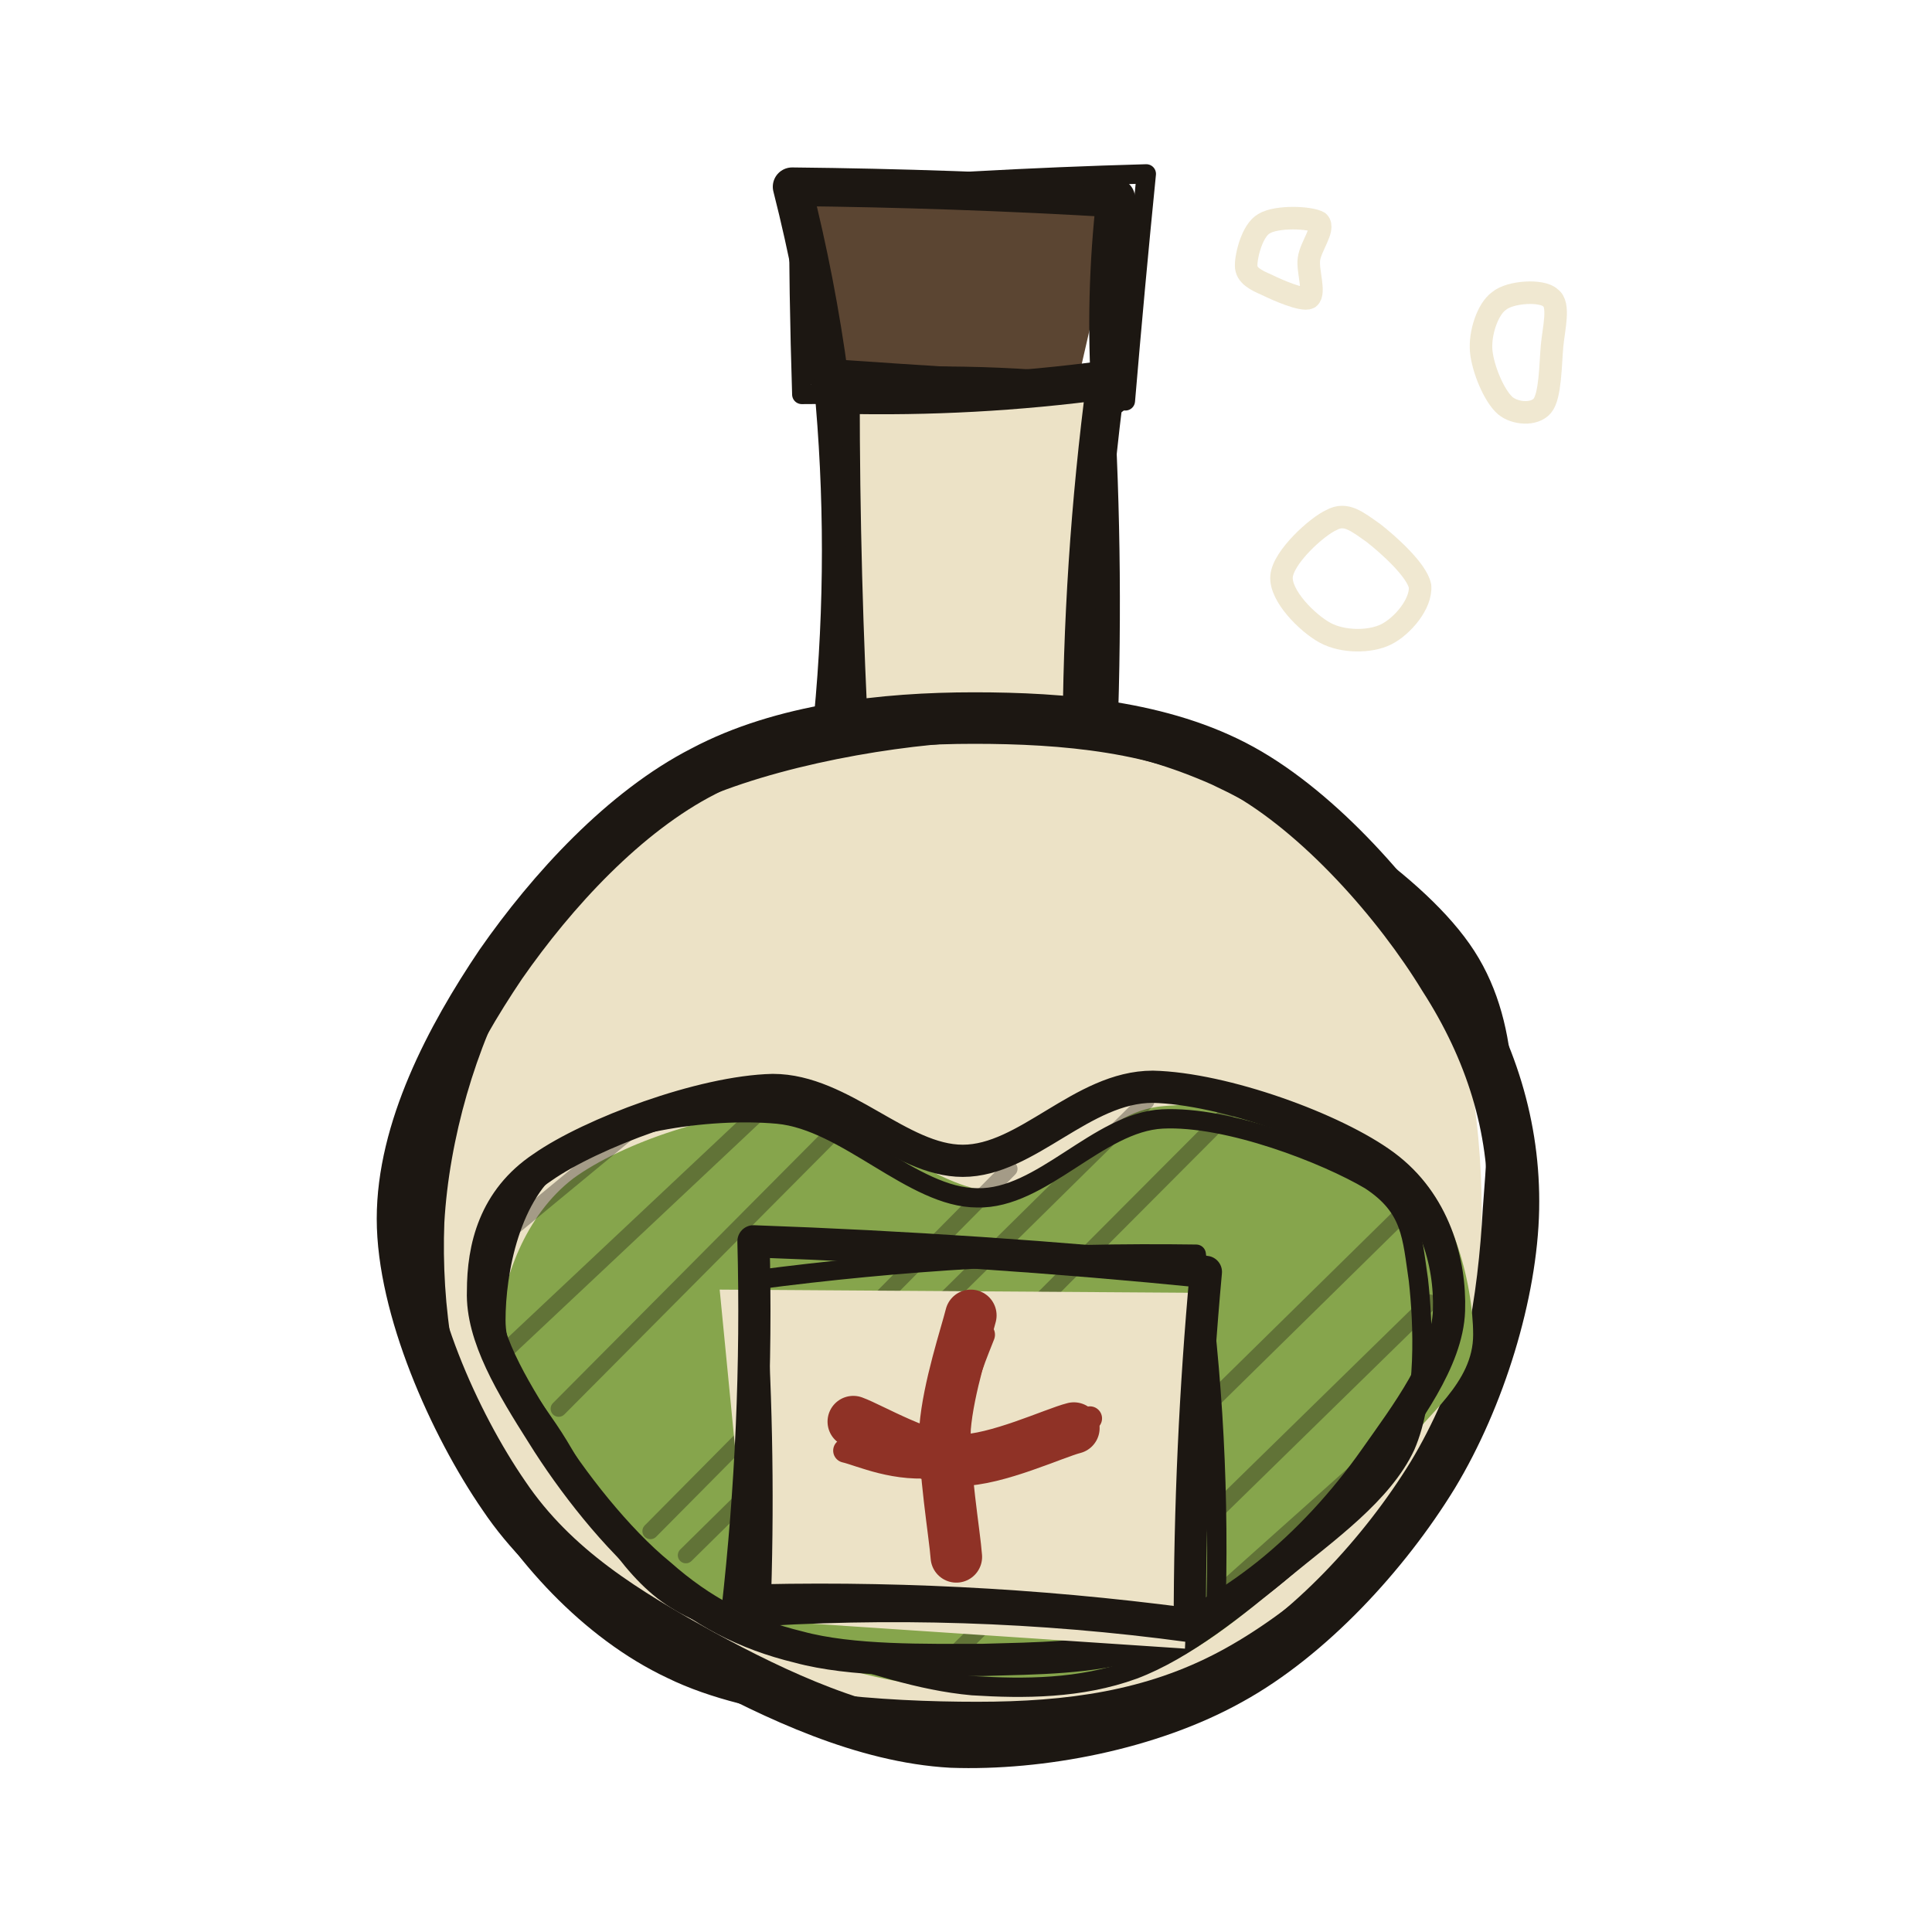
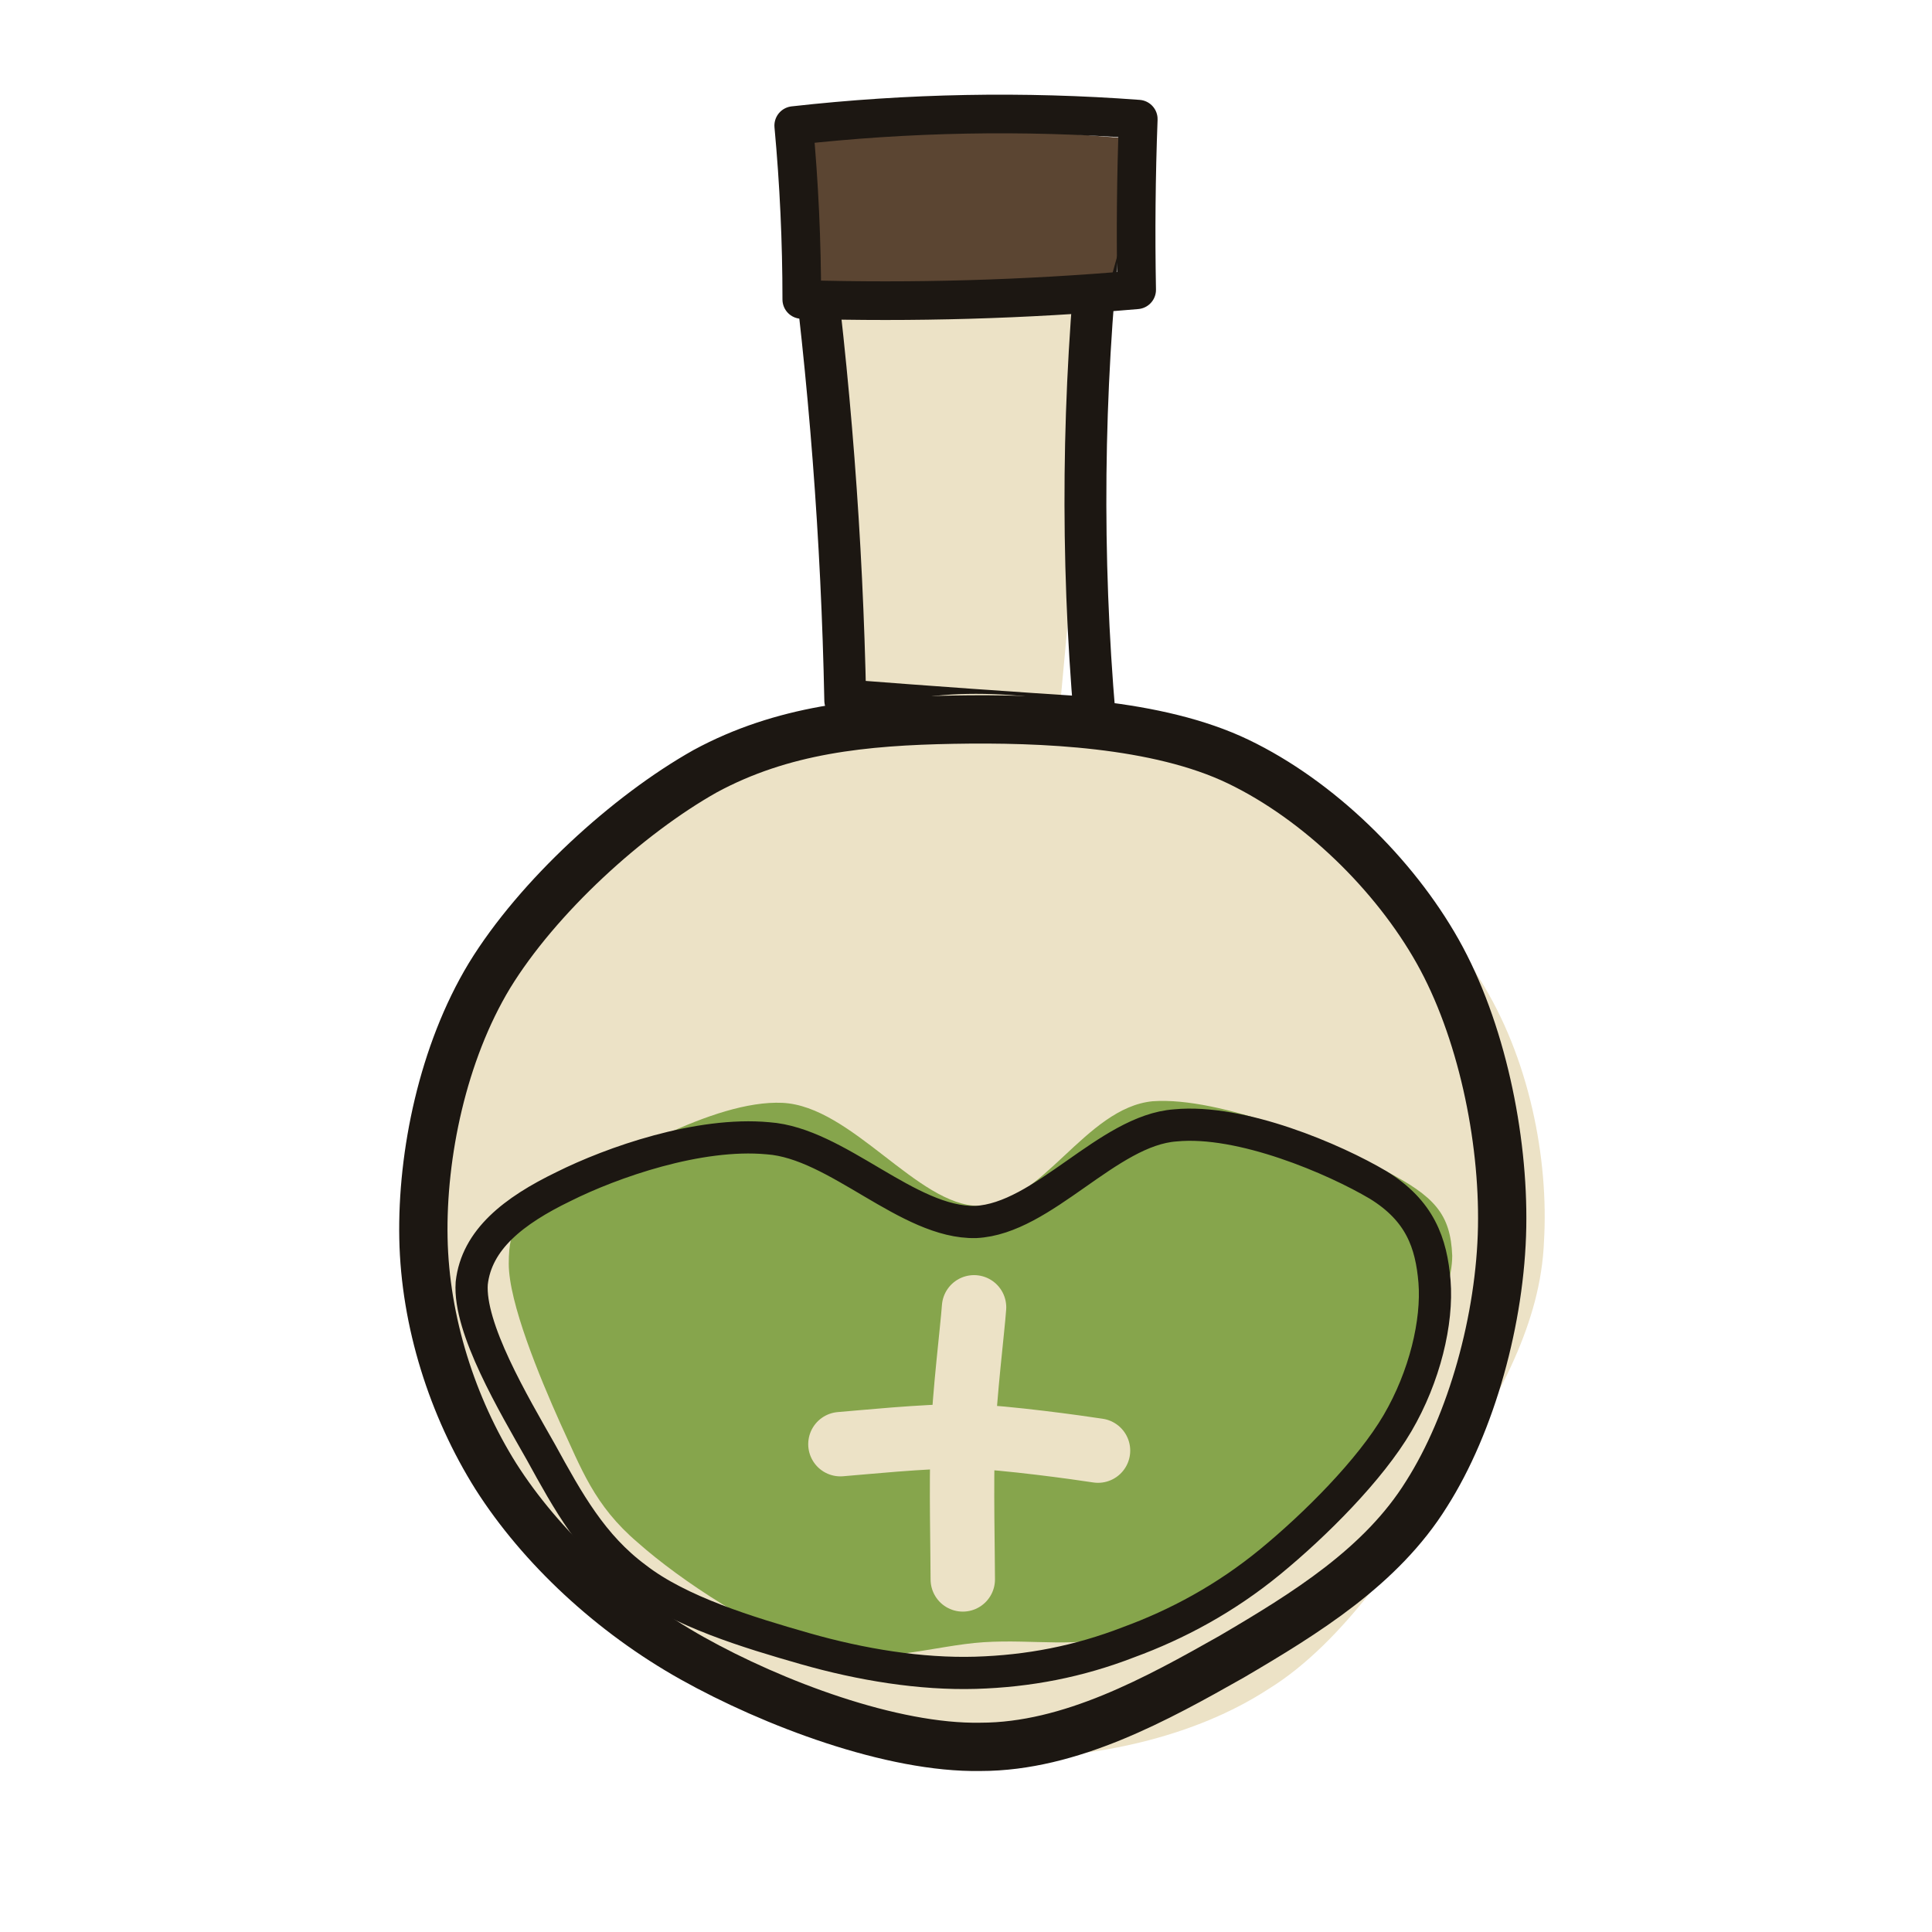
<svg xmlns="http://www.w3.org/2000/svg" width="120" height="120" viewBox="0 0 120 120">
  <g stroke-linecap="round" stroke-linejoin="round">
-     <path d="M48.9 11.6L69.6 12.1L66.8 24.3L50.4 23.8L48.9 11.6Z" fill="#5b4532" />
-     <path d="M49.2 11.6Q59.2 11.7 69.3 12.3Q68.6 18.5 69 24.6Q60.2 24.1 51.5 23.5Q50.7 17.5 49.2 11.6Z" fill="none" stroke="#1c1712" stroke-width="2.4" />
-     <path d="M49.6 12Q60.4 11.1 71.2 10.8Q70.5 17.8 69.9 24.9Q59.8 24.4 49.8 24.5Q49.6 18.2 49.6 12Z" fill="none" stroke="#1c1712" stroke-width="1.2" />
-     <path d="M51.2 24.6L67.8 23.8L67.4 46.2L51.6 48L51.2 24.6Z" fill="#ece2c6" />
-     <path d="M52.2 24.5Q60.5 24.7 68.7 23.6Q67.2 35 67.2 46.4Q60 46.3 52.8 47Q52.2 35.8 52.2 24.5Z" fill="none" stroke="#1c1712" stroke-width="2.4" />
-     <path d="M51.3 23.8Q59.9 23.1 68.4 24.1Q69.1 35.6 68.6 47.1Q59.8 46.6 51.3 44.6Q52.3 34.2 51.3 23.8Z" fill="none" stroke="#1c1712" stroke-width="1.5" />
-     <path d="M92 77.3C91.8 82.6 90.3 86.8 87.9 91.3C85.4 95.9 82 102 77.2 104.7C72.4 107.4 64.8 107.7 59 107.5C53.2 107.4 47.2 106.1 42.4 103.7C37.5 101.4 32.9 97.9 30 93.4C27 89 24.8 82.6 24.9 77C25 71.4 27.9 64.5 30.6 59.9C33.3 55.3 36.3 52.2 41 49.4C45.8 46.7 53.1 43.5 58.9 43.2C64.7 42.9 70.9 44.8 75.9 47.6C80.9 50.3 86.2 54.6 88.9 59.6C91.6 64.5 92.2 72 92 77.3Z" fill="#ece2c6" />
-     <path d="M94 75.1C93.9 80.3 91.9 86.8 89 91.6C86 96.5 81.3 101.6 76.4 104.3C71.4 107.1 64.6 108.4 59.1 108.2C53.7 107.9 48.2 105.3 43.6 102.8C38.9 100.2 34.4 97.5 31.3 92.9C28.2 88.4 25 81.2 25 75.7C25 70.2 28 64.5 31.1 59.9C34.3 55.3 38.8 50.4 43.7 47.9C48.6 45.3 54.9 44.6 60.5 44.6C66 44.6 72.2 45.1 77.1 47.8C82 50.5 86.9 56.1 89.7 60.7C92.6 65.2 94.1 70 94 75.1Z" fill="none" stroke="#1c1712" stroke-width="3.2" />
-     <path d="M92.9 75.1C92.6 80.5 91.7 86.7 88.9 91.4C86.1 96.1 80.8 100.8 76.1 103.3C71.4 105.8 66.4 106.5 60.7 106.5C54.9 106.5 46.9 106 41.8 103.5C36.7 101.1 32.4 96.3 29.9 91.7C27.4 87.1 26.6 81.1 26.8 75.9C27.1 70.6 28.8 64.7 31.3 60.3C33.8 55.9 37 52.1 41.8 49.6C46.6 47.1 54.4 45.6 60 45.3C65.6 45.1 70.4 45.7 75.6 48C80.7 50.4 88 55 90.9 59.5C93.8 64 93.3 69.8 92.9 75.1Z" fill="none" stroke="#1c1712" stroke-width="1.6" />
-     <path d="M91.5 82.9C91.5 85.9 88.7 87.8 86.8 90.3C84.8 92.9 82.4 95.9 79.7 98.2C77.1 100.4 74.2 102.9 70.8 104C67.5 105.1 63.2 105 59.8 104.9C56.4 104.7 53.4 104.1 50.4 102.9C47.5 101.7 44.5 99.8 41.8 97.9C39 95.9 35.8 93.7 34 91.1C32.2 88.5 30.7 85.5 31 82.5C31.2 79.5 32.6 75.5 35.6 73.2C38.6 71 44.7 68.9 49.1 69C53.4 69.1 58 74 61.9 74C65.8 73.9 68.1 69 72.3 68.7C76.5 68.3 83.8 69.6 87 72C90.2 74.3 91.5 79.8 91.5 82.9Z" fill="#86a54c" />
-     <path d="M90 81.4C89.9 84.5 87.3 87.9 85.4 90.6C83.5 93.3 81.2 95.8 78.7 97.8C76.3 99.7 73.6 101.3 70.7 102.1C67.7 103 64.5 103 61 103.1C57.5 103.1 52.9 103.2 49.6 102.3C46.3 101.5 43.6 100.1 41 97.8C38.3 95.6 35.5 92 33.7 89.1C31.8 86.1 29.9 83 30 80.2C30 77.5 30.7 74.5 33.7 72.5C36.7 70.4 43.6 67.8 48 67.7C52.3 67.7 55.9 72.1 59.8 72.1C63.8 72.1 67.2 67.5 71.6 67.5C76 67.6 82.9 70.1 86 72.4C89.1 74.7 90.1 78.4 90 81.4Z" fill="none" stroke="#1c1712" stroke-width="2" />
-     <path d="M88.1 79.5C88.4 82.2 88.6 86.8 87.3 89.8C85.9 92.8 82.5 95.2 79.7 97.5C76.9 99.8 73.6 102.5 70.4 103.7C67.1 104.9 63.6 104.9 60.4 104.7C57.1 104.4 54 103.3 50.8 102.3C47.6 101.3 43.9 100.9 41.2 98.8C38.5 96.7 36.4 92.6 34.7 89.8C33 87 30.8 84.9 30.8 82C30.8 79 31.7 74.1 34.7 72C37.6 69.8 43.9 68.8 48.3 69.2C52.6 69.6 56.7 74.4 60.7 74.4C64.7 74.5 68.2 69.7 72.2 69.5C76.3 69.3 82.4 71.7 85.1 73.3C87.7 75 87.7 76.8 88.1 79.5Z" fill="none" stroke="#1c1712" stroke-width="1.2" />
-     <path d="M30.7 77.2L39.3 70.1M31.4 83.9L48.1 68.2M34.7 87.5L52.4 69.7M40.4 95.1L62.7 72.6M42.6 96.6L71.2 68.4M45.6 99.9L76.1 69.3M58.2 103.8L87.6 74.9M66.1 103.1L88.8 80.9M76.4 98.4L85.8 90" fill="none" stroke="#1c1712" stroke-width="1" opacity="0.35" />
-     <path d="M44.7 80.1L74.6 80.3L73.6 102.4L46.7 100.6L44.7 80.1Z" fill="#ece2c6" />
-     <path d="M46.8 77.1Q60.9 77.6 74.9 79Q73.9 89.9 73.9 101Q59.9 99.1 45.8 100.1Q47.1 88.6 46.8 77.1Z" fill="none" stroke="#1c1712" stroke-width="2" />
-     <path d="M46.9 79.5Q60.5 77.7 74.3 77.9Q75.9 89.2 75.5 100.7Q61.4 98.7 47.3 99Q47.6 89.2 46.9 79.5Z" fill="none" stroke="#1c1712" stroke-width="1.2" />
-     <path d="M60.3 81.7C60 82.9 58.9 86.2 58.7 88.7C58.6 91.2 59.3 95.3 59.4 96.7" fill="none" stroke="#8f3226" stroke-width="3.2" />
-     <path d="M61 82.9C60.7 83.7 59.7 85.9 59.5 88.1C59.2 90.2 59.3 94.4 59.3 95.6" fill="none" stroke="#8f3226" stroke-width="1.6" />
-     <path d="M53 88.3C54.1 88.7 57.3 90.6 59.6 90.7C61.9 90.7 65.5 89 66.7 88.7" fill="none" stroke="#8f3226" stroke-width="3.2" />
-     <path d="M52.5 90.1C53.4 90.3 55.7 91.4 58.3 91C60.8 90.7 66.2 88.6 67.7 88.1" fill="none" stroke="#8f3226" stroke-width="1.5" />
-     <path d="M88.2 36.4C88.3 37.5 87.1 38.9 86.1 39.4C85.1 39.9 83.4 39.9 82.3 39.3C81.2 38.7 79.5 37 79.6 35.8C79.7 34.6 81.8 32.7 82.7 32.3C83.6 31.8 84.3 32.4 85.3 33.1C86.2 33.8 88 35.4 88.2 36.4Z" fill="none" stroke="#ece2c6" stroke-width="1.4" opacity="0.8" />
-     <path d="M96.4 21.5C96.3 22.6 96.3 24.6 95.8 25.2C95.3 25.8 94.1 25.7 93.5 25.2C92.8 24.6 92.1 22.9 92 21.8C91.9 20.7 92.4 19.2 93.1 18.7C93.8 18.1 95.8 18 96.3 18.5C96.9 18.9 96.5 20.4 96.4 21.5Z" fill="none" stroke="#ece2c6" stroke-width="1.4" opacity="0.8" />
-     <path d="M81.3 16.1C81.2 16.8 81.7 18.2 81.3 18.5C80.9 18.7 79.3 18 78.7 17.7C78 17.4 77.4 17.1 77.4 16.5C77.4 15.8 77.8 14.3 78.5 13.9C79.3 13.4 81.4 13.5 81.9 13.8C82.3 14.2 81.4 15.3 81.3 16.1Z" fill="none" stroke="#ece2c6" stroke-width="1.4" opacity="0.8" />
+     <path d="M49.9 13.6L68.6 14.1L65.8 44.3L51.4 43.8L49.9 13.6Z" fill="#ece2c6" />
+     <path d="M50.2 13.6Q59.2 13.8 68.3 14.3Q66.7 29.5 68 44.6Q60.2 44.1 52.5 43.5Q52.2 28.5 50.2 13.6Z" fill="none" stroke="#1c1712" stroke-width="2.6" />
+     <path d="M49.6 7L71.4 8.7L68.7 18.4L49.4 18L49.6 7Z" fill="#5b4532" />
+     <path d="M49.3 7.8Q60 6.6 70.7 7.4Q70.5 12.7 70.6 18Q60.2 18.9 49.8 18.6Q49.8 13.2 49.3 7.8Z" fill="none" stroke="#1c1712" stroke-width="2.4" />
+     <path d="M95.9 77.1C95.7 82.2 93.1 86.7 90.2 91.4C87.4 96 83.5 102 78.8 104.9C74.2 107.9 68.1 109.2 62.5 109.2C56.8 109.1 50.2 107.5 45 104.6C39.9 101.7 34.5 96.4 31.5 91.7C28.5 87.1 27.1 81.8 27.1 76.6C27.2 71.5 28.9 65.5 31.9 60.7C35 56 40.4 51 45.1 48C49.8 45.1 54.7 43.2 60.1 43.1C65.6 43 72.3 44.5 77.6 47.5C82.9 50.4 88.9 55.8 91.9 60.8C95 65.7 96.2 72 95.9 77.1Z" fill="#ece2c6" />
+     <path d="M93.3 76.2C93.2 81.9 91.4 88.4 88.6 92.8C85.8 97.3 81.1 100.2 76.5 102.9C71.9 105.5 66.5 108.5 60.9 108.5C55.4 108.6 48 105.8 43 103C38 100.2 33.6 96.1 30.8 91.7C28.1 87.4 26.4 82.1 26.3 76.9C26.2 71.7 27.5 65.4 30.4 60.6C33.4 55.7 39 50.6 43.8 47.9C48.6 45.3 53.7 44.8 59.2 44.7C64.7 44.6 71.9 44.9 76.9 47.3C81.9 49.7 86.6 54.3 89.3 59.1C92 63.9 93.4 70.6 93.3 76.2Z" fill="none" stroke="#1c1712" stroke-width="3" />
+     <path d="M90.2 78C90.2 80.5 88 84.9 86.2 88C84.4 91.2 82.1 94.7 79.4 97C76.6 99.2 73 100.7 69.9 101.5C66.9 102.4 64.3 101.8 61.1 102C58 102.2 54.4 103.5 50.8 102.5C47.2 101.4 42.3 98.2 39.6 95.8C36.9 93.5 36.1 91.2 34.8 88.4C33.5 85.5 31.6 80.9 31.6 78.5C31.6 76.1 32.2 75.5 35 73.9C37.9 72.2 44.3 68.3 48.6 68.5C52.9 68.7 57 74.9 60.8 74.9C64.7 74.9 67.4 68.8 71.6 68.4C75.8 68.1 82.9 71.1 86 72.7C89.1 74.3 90.1 75.4 90.2 78Z" fill="#86a54c" />
+     <path d="M89.1 79.6C89.3 82.1 88.5 85.5 86.8 88.4C85.1 91.3 81.7 94.7 78.9 97C76.1 99.3 73.1 100.9 70.1 102C67 103.2 63.9 103.8 60.6 103.9C57.2 104 53.5 103.4 50 102.4C46.5 101.4 42.2 100.1 39.5 98C36.8 96 35.3 93.3 33.6 90.2C31.9 87.2 29.1 82.5 29.3 79.7C29.6 77 31.9 75.2 35 73.7C38 72.2 43.4 70.3 47.7 70.7C52 71 56.4 76 60.6 75.9C64.8 75.7 68.8 70.2 73 69.9C77.1 69.5 82.9 72 85.6 73.6C88.2 75.2 88.9 77.2 89.1 79.6Z" fill="none" stroke="#1c1712" stroke-width="2" />
+     <path d="M60.5 81.2C60.4 82.6 59.9 86.6 59.8 89.4C59.7 92.2 59.8 96.6 59.8 98.1" fill="none" stroke="#ece2c6" stroke-width="4" />
+     <path d="M52.2 89.7C53.5 89.6 57.3 89.2 60 89.2C62.6 89.3 66.9 89.9 68.2 90.1" fill="none" stroke="#ece2c6" stroke-width="4" />
  </g>
</svg>
